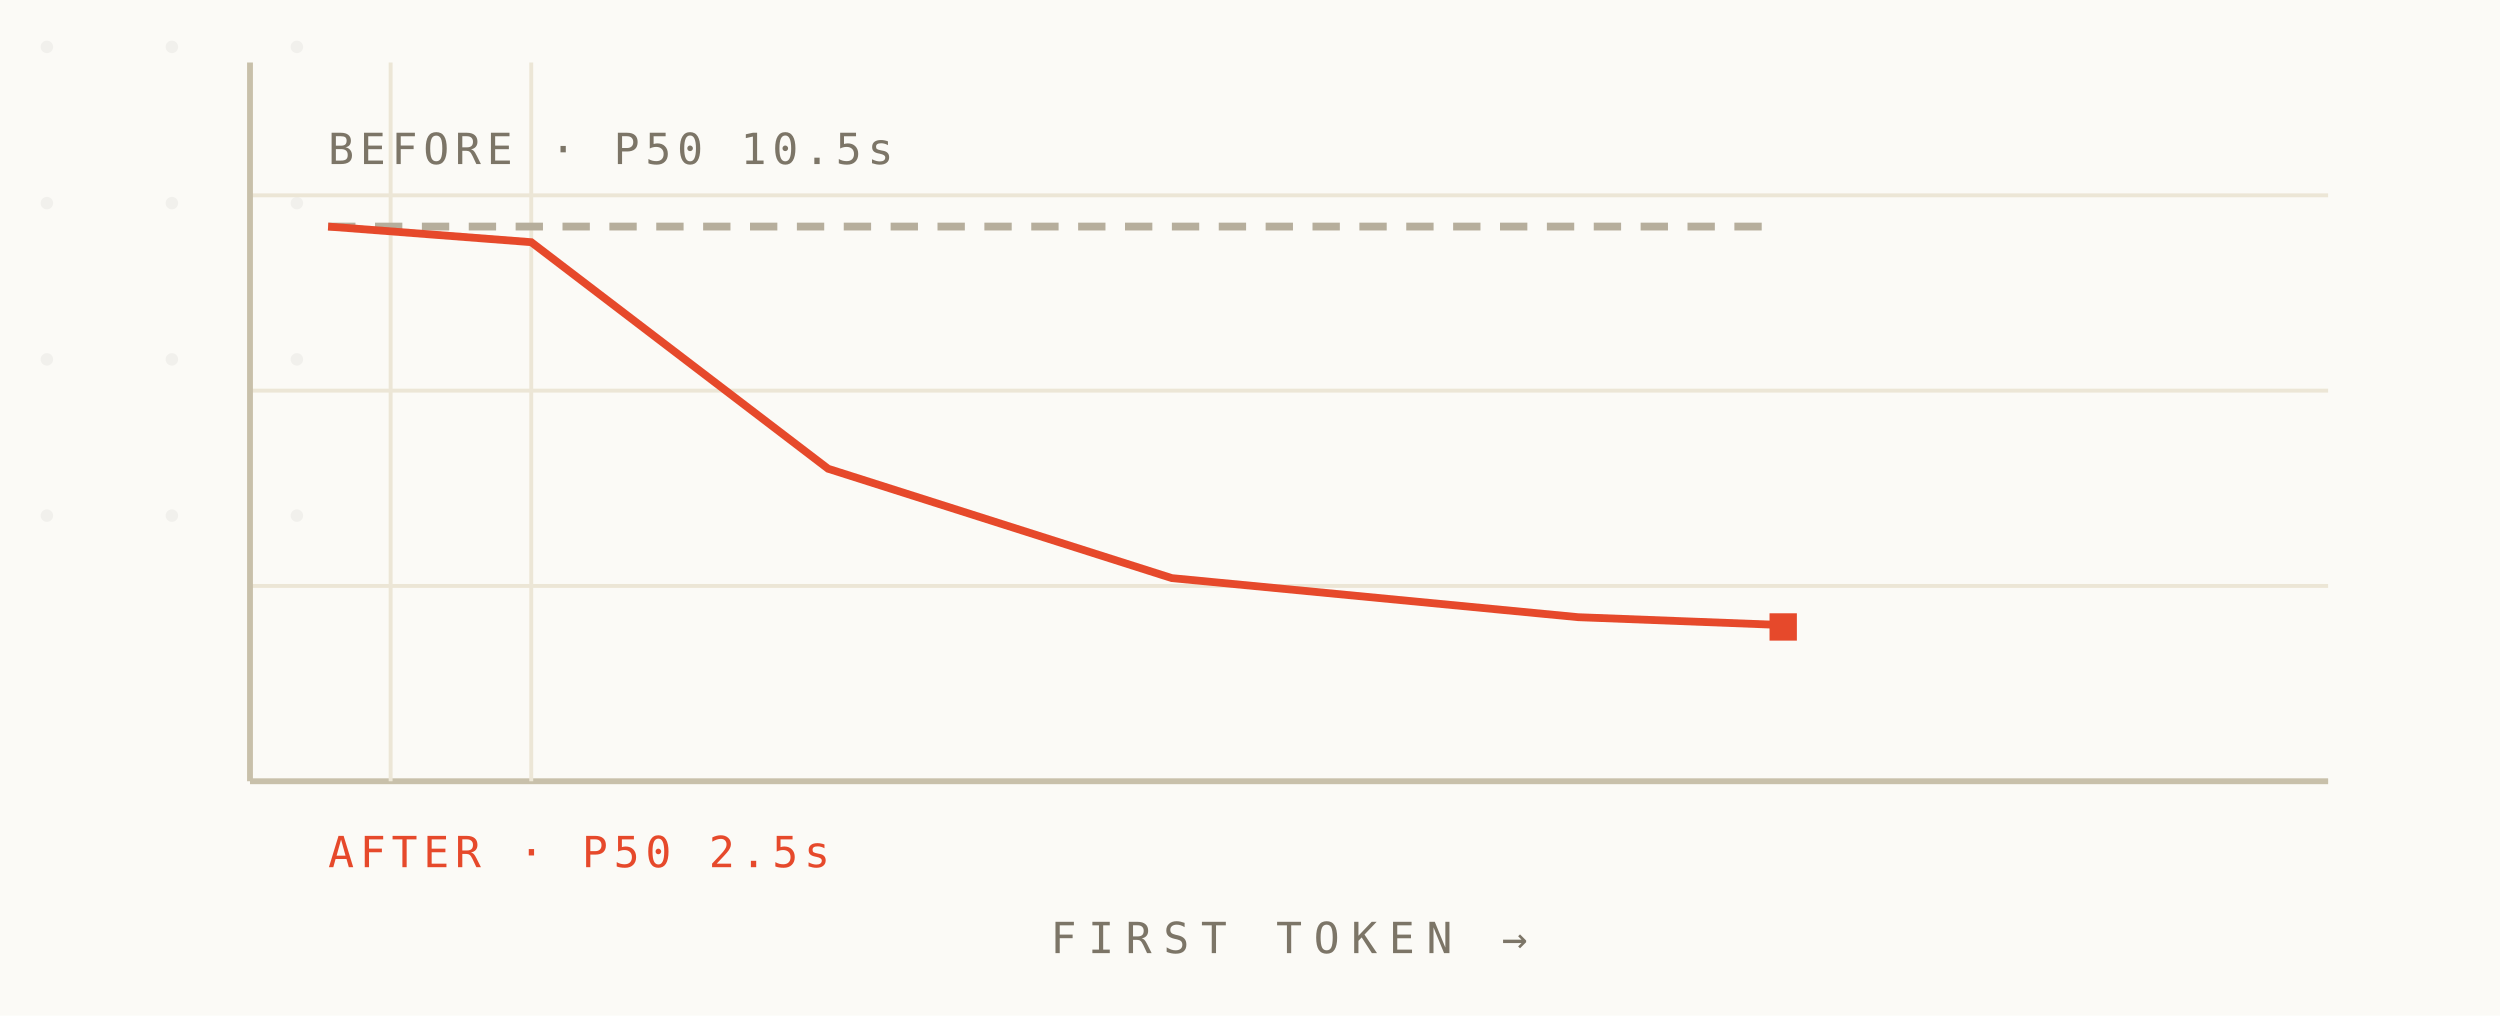
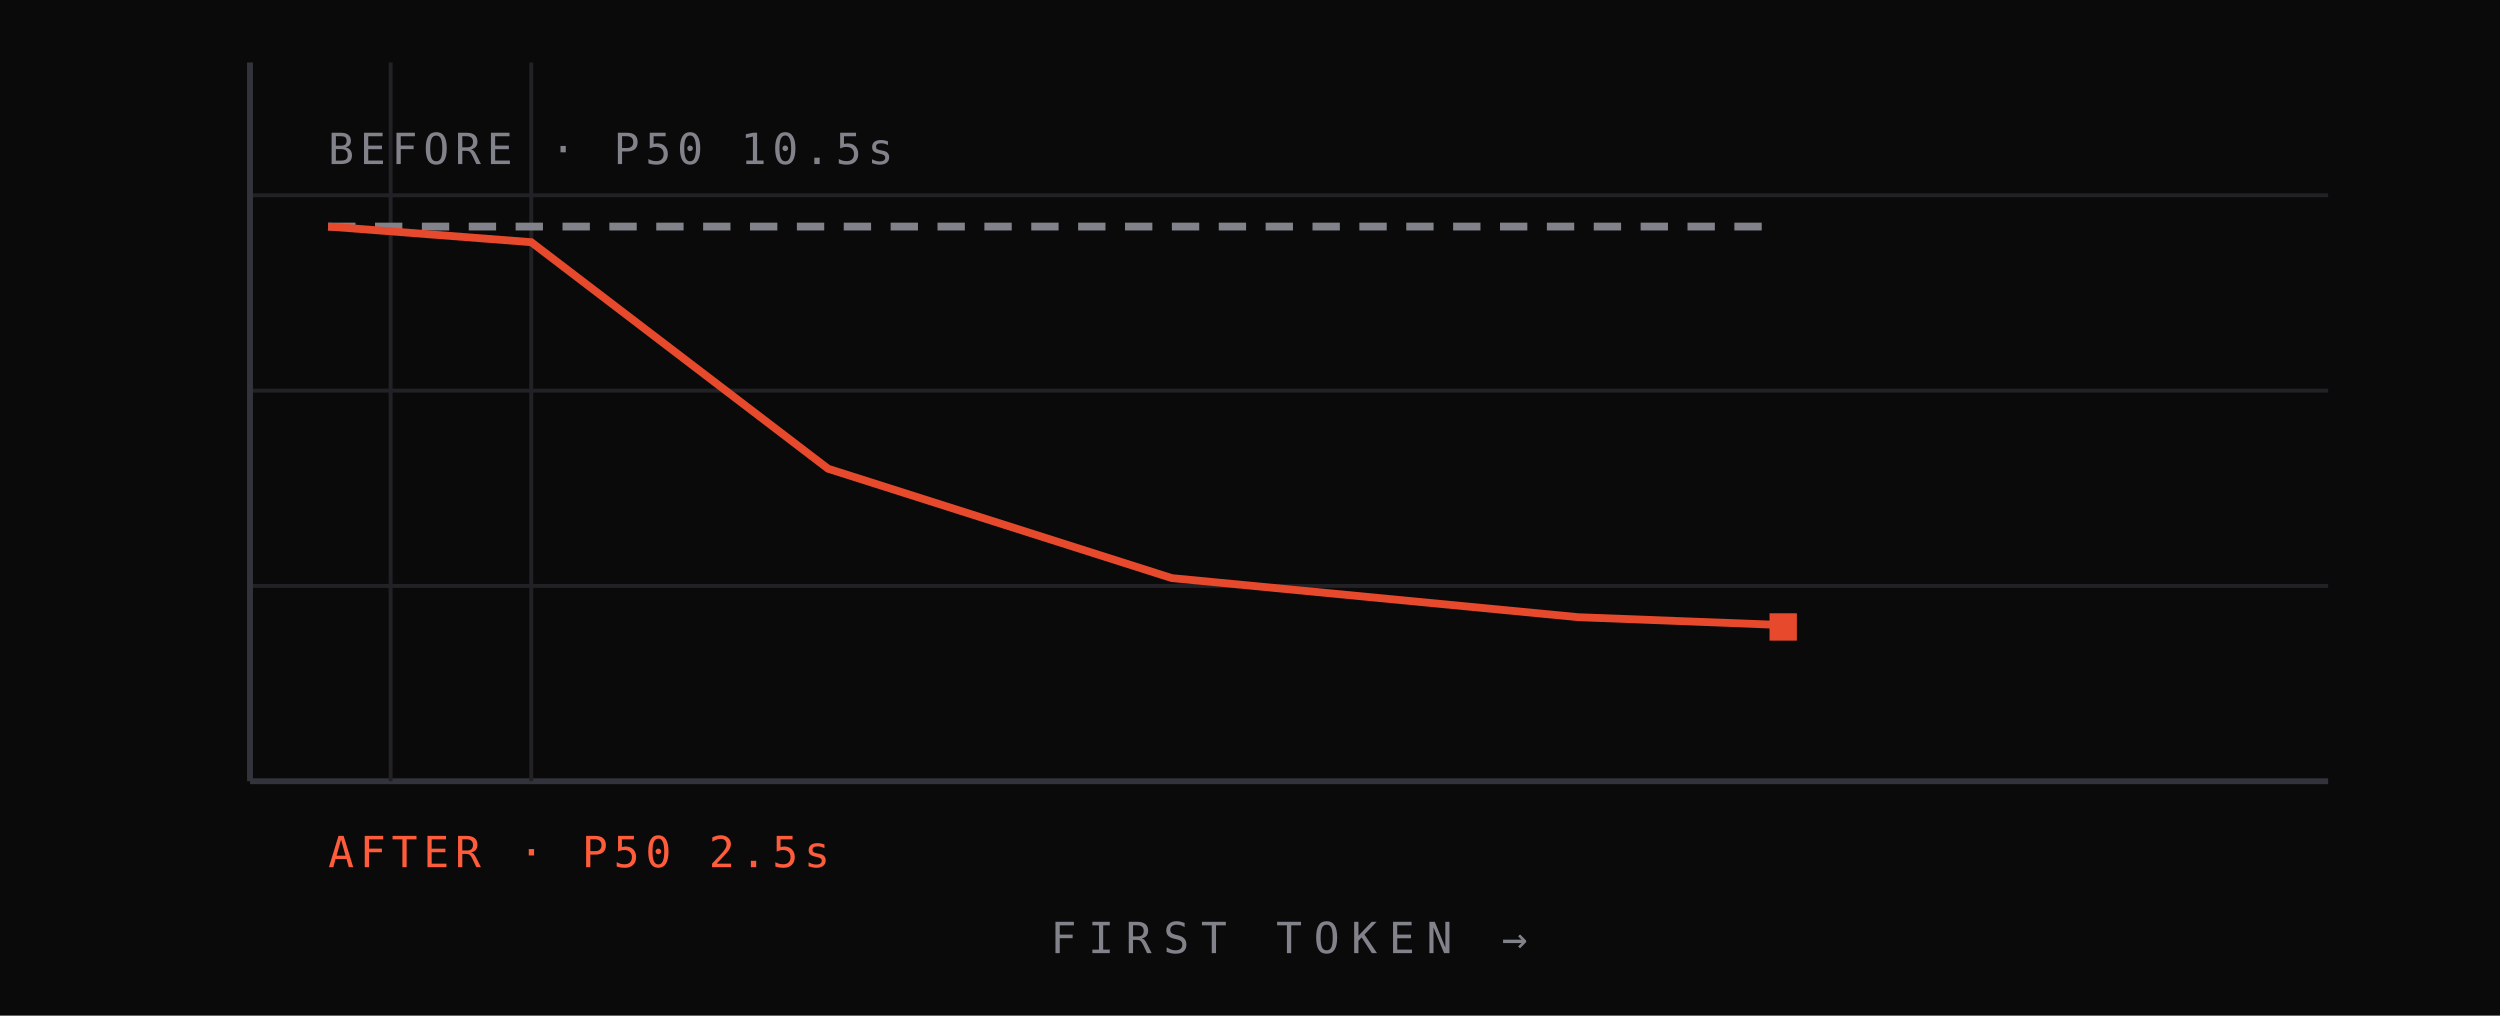
<svg xmlns="http://www.w3.org/2000/svg" viewBox="0 0 640 260" role="img" aria-labelledby="ttft-title ttft-desc">
-   <rect width="640" height="260" fill="#FBFAF6" />
-   <g fill="#16140F" fill-opacity="0.04">
-     <circle cx="12" cy="12" r="1.6" />
-     <circle cx="44" cy="12" r="1.6" />
-     <circle cx="76" cy="12" r="1.6" />
-     <circle cx="12" cy="52" r="1.6" />
-     <circle cx="44" cy="52" r="1.6" />
-     <circle cx="76" cy="52" r="1.6" />
-     <circle cx="12" cy="92" r="1.6" />
-     <circle cx="44" cy="92" r="1.6" />
-     <circle cx="76" cy="92" r="1.6" />
-     <circle cx="12" cy="132" r="1.6" />
-     <circle cx="44" cy="132" r="1.6" />
-     <circle cx="76" cy="132" r="1.6" />
-   </g>
-   <g stroke="#ECE6D6" stroke-width="1">
+   <rect width="640" height="260" fill="#0A0A0B" />
+   <g stroke="#222226" stroke-width="1">
    <line x1="64" y1="200" x2="596" y2="200" />
    <line x1="64" y1="150" x2="596" y2="150" />
    <line x1="64" y1="100" x2="596" y2="100" />
    <line x1="64" y1="50" x2="596" y2="50" />
  </g>
-   <line x1="64" y1="16" x2="64" y2="200" stroke="#C8C0AA" stroke-width="1.5" />
-   <line x1="64" y1="200" x2="596" y2="200" stroke="#C8C0AA" stroke-width="1.5" />
-   <g stroke="#ECE6D6" stroke-width="1">
+   <line x1="64" y1="16" x2="64" y2="200" stroke="#33333C" stroke-width="1.5" />
+   <line x1="64" y1="200" x2="596" y2="200" stroke="#33333C" stroke-width="1.5" />
+   <g stroke="#222226" stroke-width="1">
    <line x1="100" y1="16" x2="100" y2="200" />
    <line x1="136" y1="16" x2="136" y2="200" />
  </g>
-   <polyline points="84,58 456,58" fill="none" stroke="#B6AE9C" stroke-width="2" stroke-dasharray="7 5" />
-   <text x="84" y="42" font-family="ui-monospace, 'IBM Plex Mono', Menlo, Consolas, monospace" font-size="11" letter-spacing="1.5" fill="#7C7567">BEFORE · P50 10.5s</text>
+   <polyline points="84,58 456,58" fill="none" stroke="#82828A" stroke-width="2" stroke-dasharray="7 5" />
+   <text x="84" y="42" font-family="ui-monospace, 'IBM Plex Mono', Menlo, Consolas, monospace" font-size="11" letter-spacing="1.5" fill="#82828A">BEFORE · P50 10.5s</text>
  <polyline points="84,58 136,62 212,120 300,148 404,158 456,160" fill="none" stroke="#E6492B" stroke-width="2" />
  <rect x="453" y="157" width="7" height="7" fill="#E6492B" />
-   <text x="84" y="222" font-family="ui-monospace, 'IBM Plex Mono', Menlo, Consolas, monospace" font-size="11" letter-spacing="1.5" fill="#E6492B">AFTER · P50 2.5s</text>
-   <text x="330" y="244" text-anchor="middle" font-family="ui-monospace, 'IBM Plex Mono', Menlo, Consolas, monospace" font-size="11" letter-spacing="3" fill="#7C7567">FIRST TOKEN →</text>
+   <text x="84" y="222" font-family="ui-monospace, 'IBM Plex Mono', Menlo, Consolas, monospace" font-size="11" letter-spacing="1.5" fill="#FF5C3B">AFTER · P50 2.5s</text>
+   <text x="330" y="244" text-anchor="middle" font-family="ui-monospace, 'IBM Plex Mono', Menlo, Consolas, monospace" font-size="11" letter-spacing="3" fill="#82828A">FIRST TOKEN →</text>
</svg>
